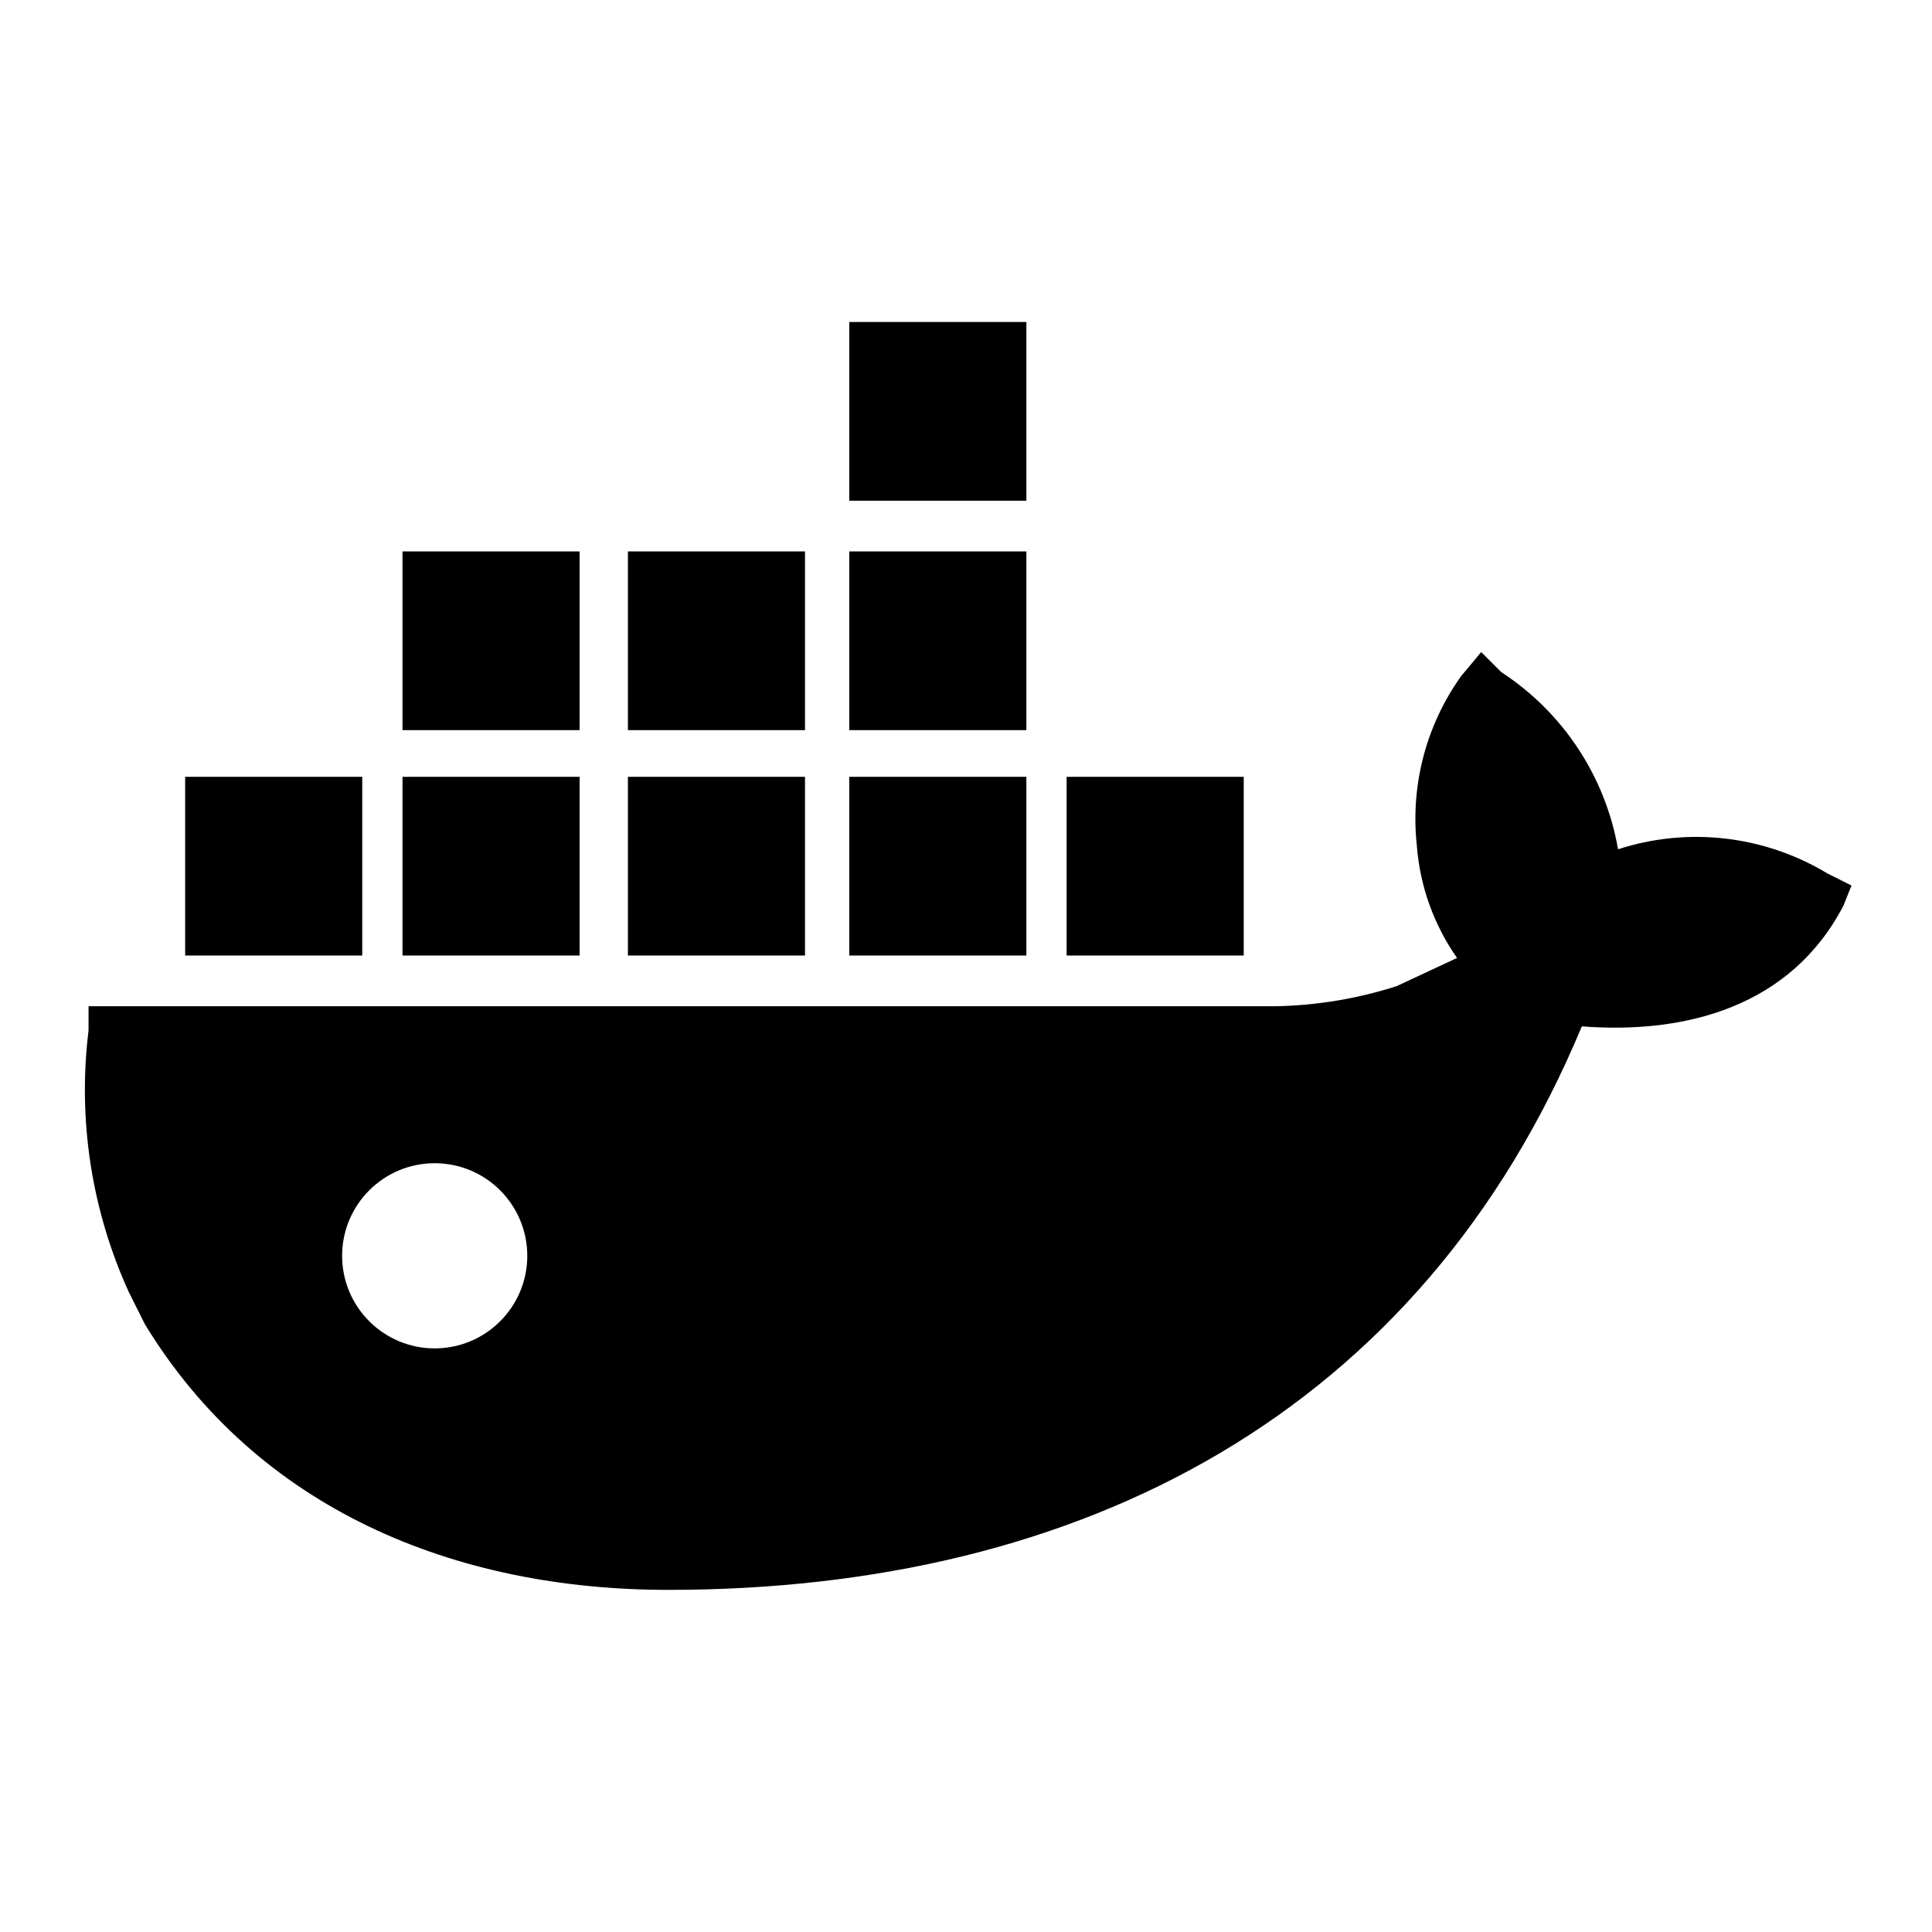
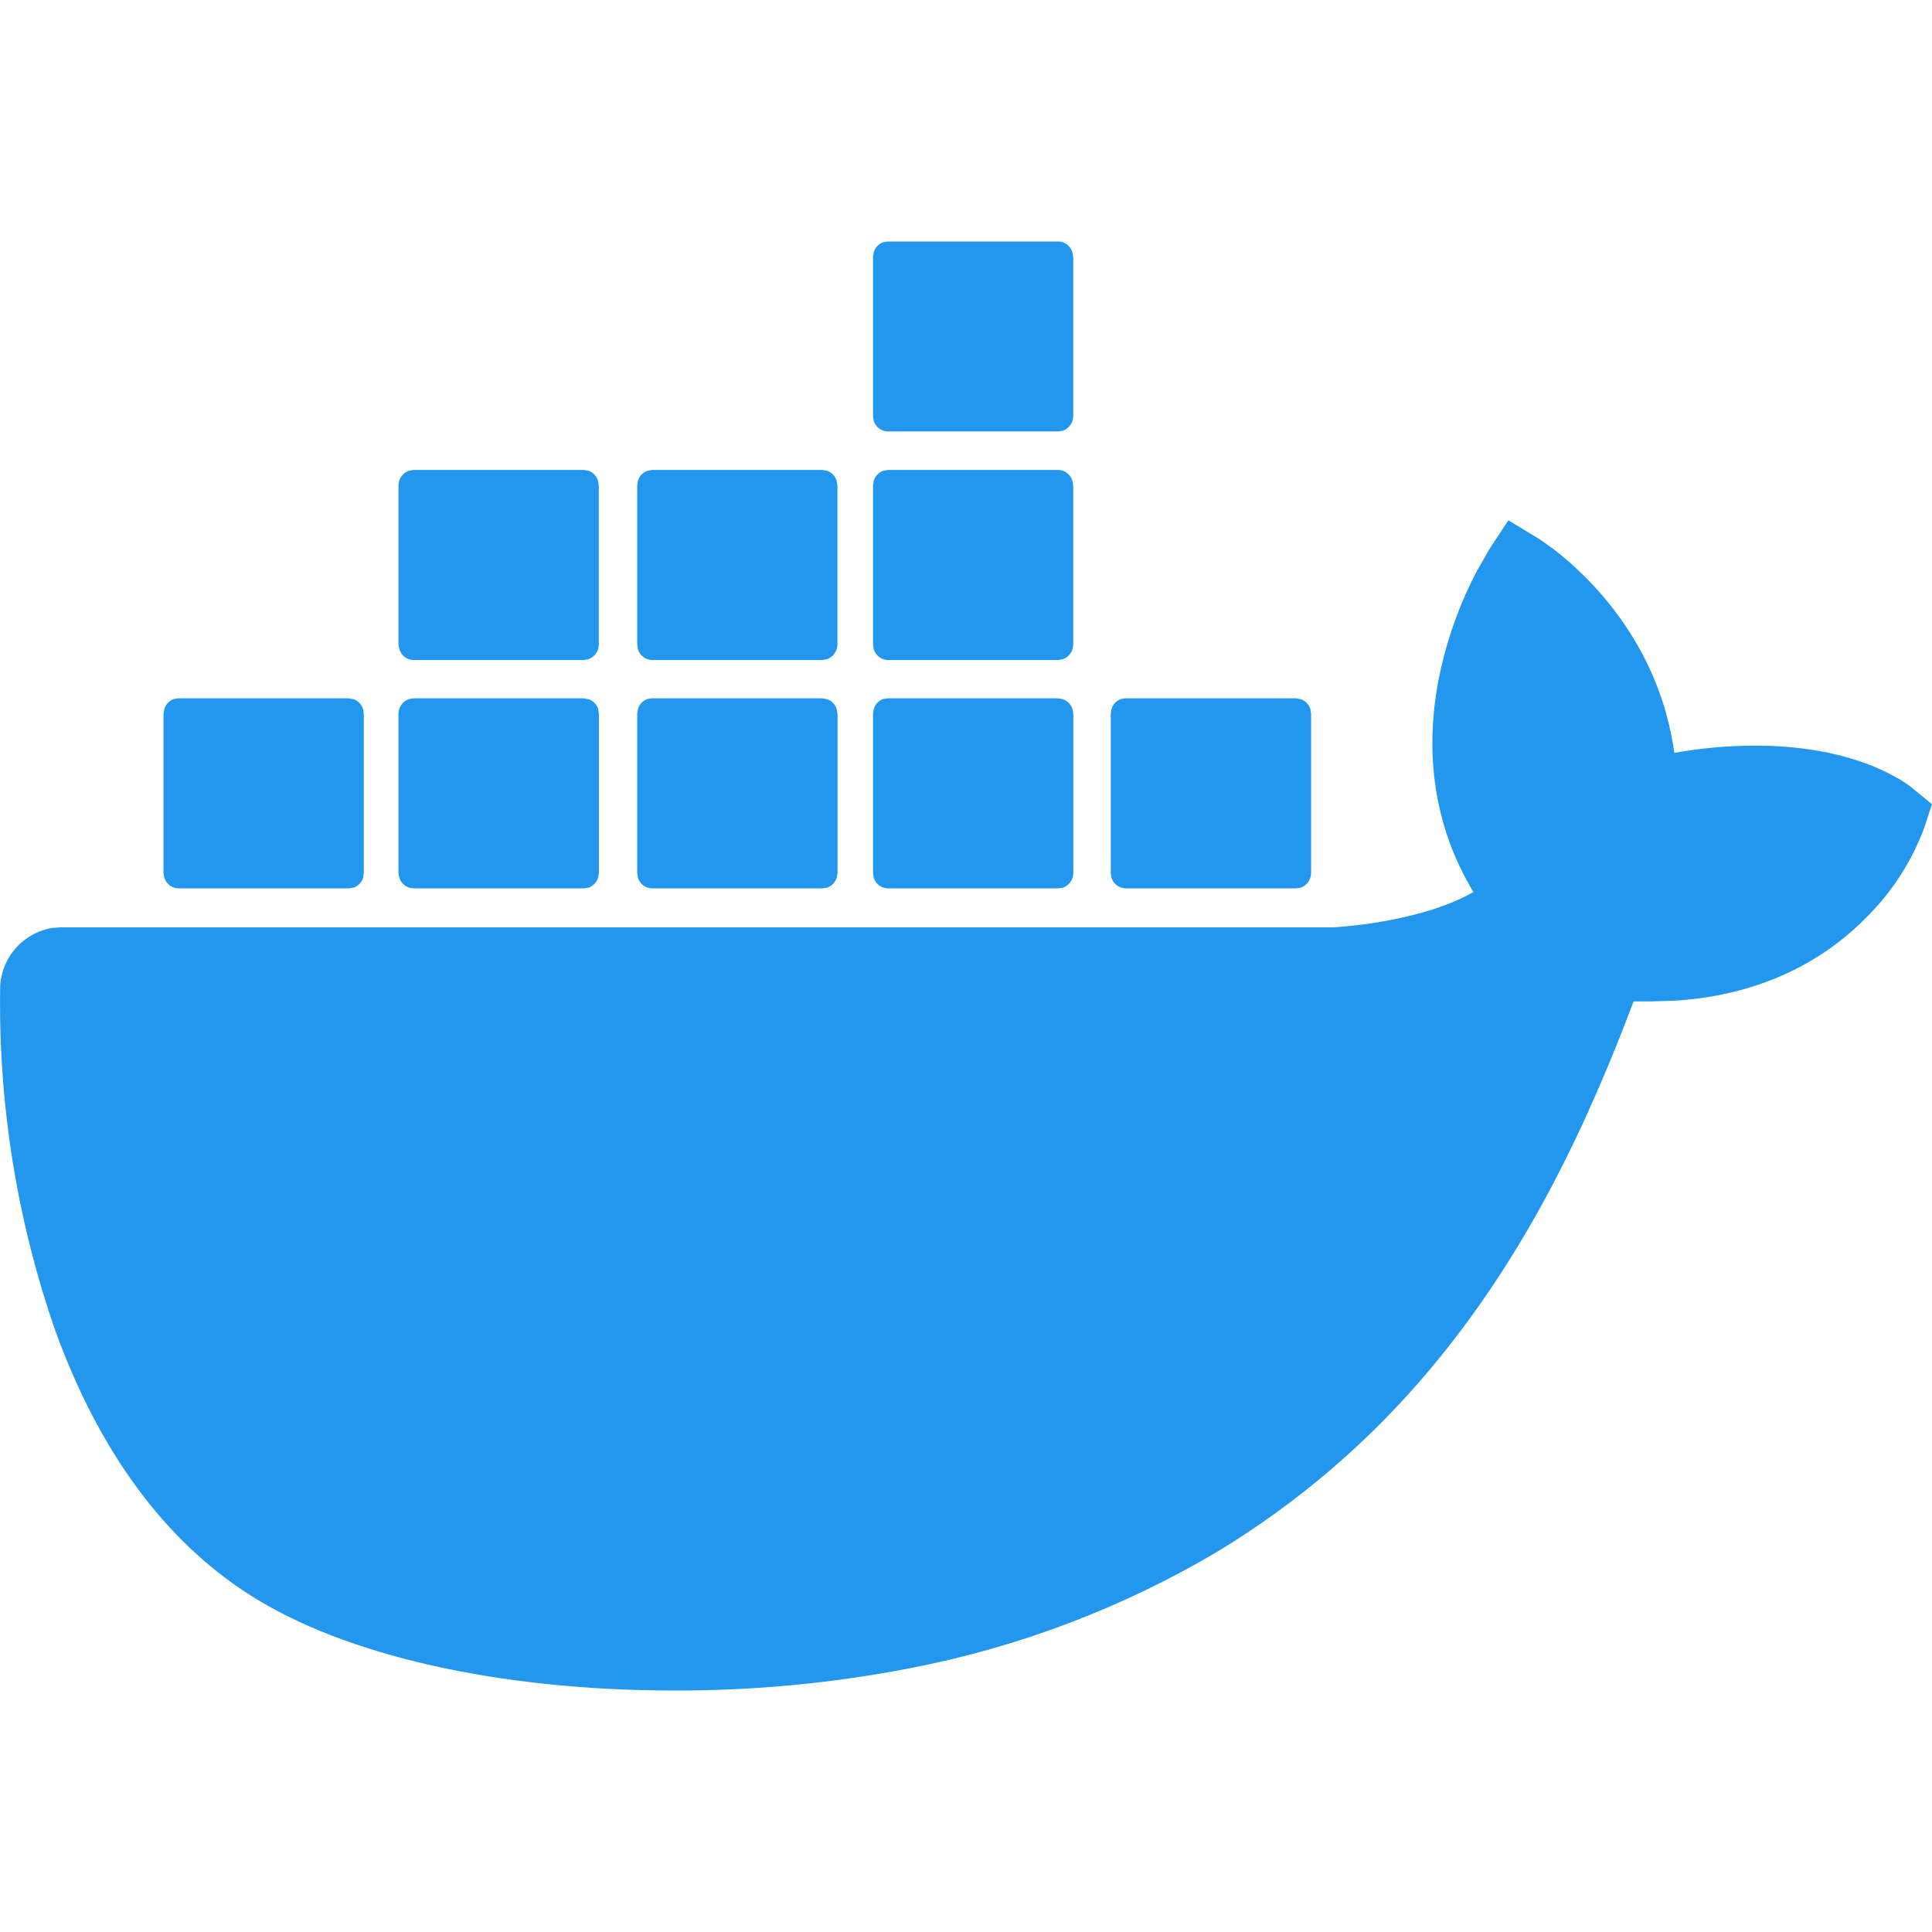
- <svg xmlns="http://www.w3.org/2000/svg" width="800px" height="800px" viewBox="0 0 48 48">
-   <g id="Layer_2" data-name="Layer 2">
-     <g id="invisible_box" data-name="invisible box">
-       <rect width="48" height="48" fill="none" />
-       <rect width="48" height="48" fill="none" />
-     </g>
-     <g id="icons_Q2" data-name="icons Q2">
-       <g>
-         <rect x="10" y="19.3" width="4.4" height="4.44" />
-         <rect x="4.6" y="19.3" width="4.4" height="4.44" />
-         <path d="M45.4,21.7a6.3,6.3,0,0,0-5.2-.6,6.6,6.6,0,0,0-2.9-4.4l-.5-.5-.5.6A6.1,6.1,0,0,0,35.2,21a5.6,5.6,0,0,0,1,2.8l-1.5.7a10.5,10.5,0,0,1-3,.5H2.2v.6a12.1,12.1,0,0,0,1,6.5l.4.8h0c2.8,4.6,7.7,6.6,13,6.6,10.3,0,18.7-4.4,22.7-14,2.6.2,5.2-.5,6.5-3L46,22ZM10.8,33.5a2.3,2.3,0,1,1,0-4.6,2.3,2.3,0,1,1,0,4.6Z" />
-         <rect x="10" y="13.7" width="4.4" height="4.44" />
-         <rect x="26.5" y="19.3" width="4.4" height="4.44" />
-         <rect x="21.1" y="8" width="4.4" height="4.44" />
-         <rect x="21.1" y="19.3" width="4.4" height="4.44" />
-         <rect x="15.6" y="13.7" width="4.4" height="4.44" />
-         <rect x="21.1" y="13.7" width="4.4" height="4.44" />
-         <rect x="15.6" y="19.3" width="4.4" height="4.44" />
-       </g>
-     </g>
-   </g>
+ <svg xmlns="http://www.w3.org/2000/svg" width="800px" height="800px" viewBox="0 0 16 16" fill="none">
+   <path fill="#2396ED" d="M12.342 4.536l.15-.227.262.159.116.083c.28.216.869.768.996 1.684.223-.04.448-.06.673-.06.534 0 .893.124 1.097.227l.105.057.068.045.191.156-.066.2a2.044 2.044 0 01-.47.73c-.29.299-.8.652-1.609.698l-.178.005h-.148c-.37.977-.867 2.078-1.702 3.066a7.081 7.081 0 01-1.74 1.488 7.941 7.941 0 01-2.549.968c-.644.125-1.298.187-1.953.185-1.45 0-2.73-.288-3.517-.792-.703-.449-1.243-1.182-1.606-2.177a8.25 8.25 0 01-.461-2.83.516.516 0 01.432-.516l.068-.005h10.54l.092-.007.149-.016c.256-.034.646-.11.92-.27-.328-.543-.421-1.178-.268-1.854a3.3 3.3 0 01.3-.81l.108-.187zM2.89 5.784l.04.007a.127.127 0 01.077.082l.006.04v1.315l-.006.041a.127.127 0 01-.078.082l-.039.006H1.478a.124.124 0 01-.117-.088l-.007-.04V5.912l.007-.04a.127.127 0 01.078-.083l.039-.006H2.89zm1.947 0l.039.007a.127.127 0 01.078.082l.006.04v1.315l-.007.041a.127.127 0 01-.078.082l-.039.006H3.424a.125.125 0 01-.117-.088L3.3 7.23V5.913a.13.13 0 01.085-.123l.039-.007h1.413zm1.976 0l.039.007a.127.127 0 01.077.082l.007.04v1.315l-.007.041a.127.127 0 01-.078.082l-.039.006H5.4a.124.124 0 01-.117-.088l-.006-.04V5.912l.006-.04a.127.127 0 01.078-.083l.039-.006h1.413zm1.952 0l.039.007a.127.127 0 01.078.082l.007.04v1.315a.13.13 0 01-.085.123l-.04.006H7.353a.124.124 0 01-.117-.088l-.006-.04V5.912l.006-.04a.127.127 0 01.078-.083l.04-.006h1.412zm1.97 0l.039.007a.127.127 0 01.078.082l.006.04v1.315a.13.13 0 01-.085.123l-.039.006H9.322a.124.124 0 01-.117-.088l-.006-.04V5.912l.006-.04a.127.127 0 01.078-.083l.04-.006h1.411zM4.835 3.892l.04.007a.127.127 0 01.077.081l.007.041v1.315a.13.13 0 01-.085.123l-.039.007H3.424a.125.125 0 01-.117-.09l-.007-.04V4.021a.13.13 0 01.085-.122l.039-.007h1.412zm1.976 0l.04.007a.127.127 0 01.077.081l.007.041v1.315a.13.13 0 01-.085.123l-.039.007H5.4a.125.125 0 01-.117-.09l-.006-.04V4.021l.006-.04a.127.127 0 01.078-.082l.039-.007h1.412zm1.953 0c.054 0 .1.037.117.088l.007.041v1.315a.13.13 0 01-.085.123l-.04.007H7.353a.125.125 0 01-.117-.09l-.006-.04V4.021l.006-.04a.127.127 0 01.078-.082l.04-.007h1.412zm0-1.892c.054 0 .1.037.117.088l.007.04v1.316a.13.13 0 01-.085.123l-.04.006H7.353a.124.124 0 01-.117-.088l-.006-.04V2.128l.006-.04a.127.127 0 01.078-.082L7.353 2h1.412z" />
</svg>
